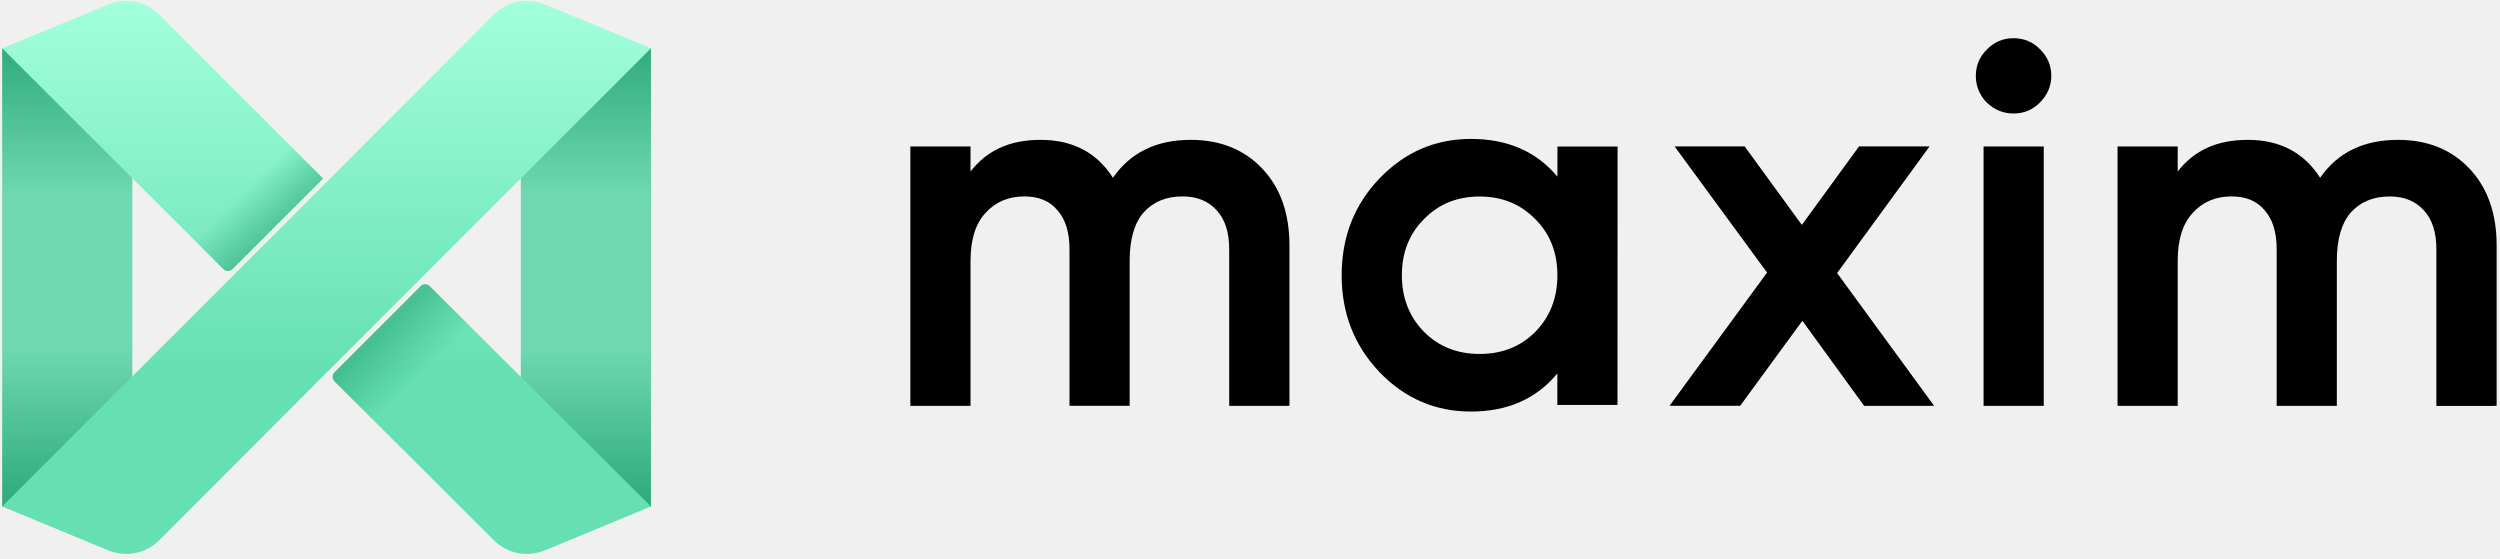
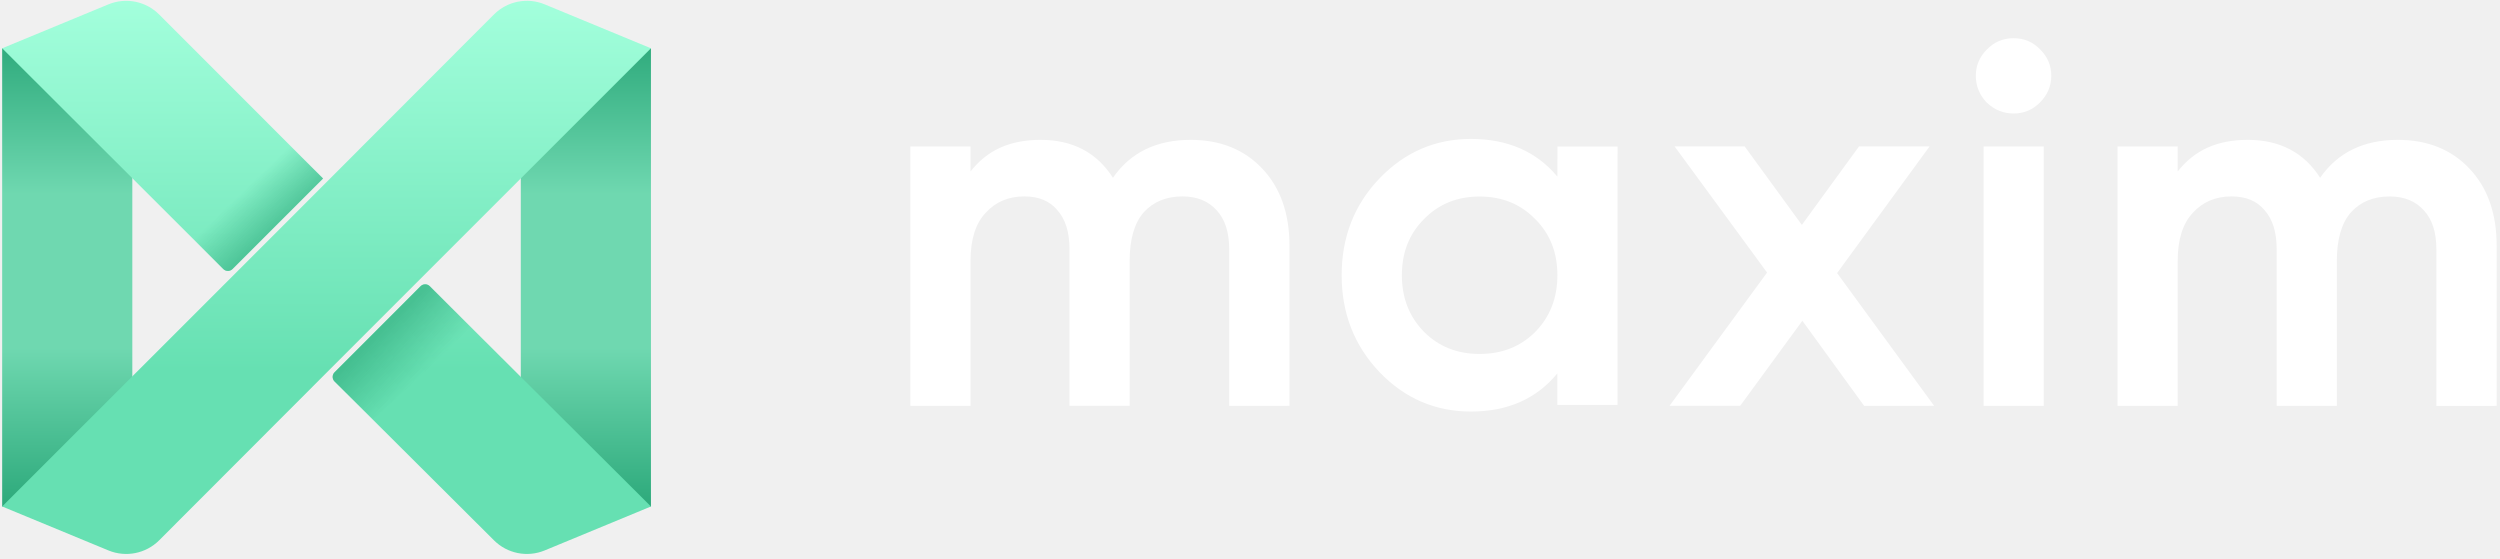
<svg xmlns="http://www.w3.org/2000/svg" width="461" height="103" viewBox="0 0 461 103" fill="none">
-   <g clip-path="url(#clip0_406_3959)">
-     <path fill-rule="evenodd" clip-rule="evenodd" d="M371.299 7.044C369.348 7.044 367.695 7.756 366.354 9.154C365.015 10.493 364.342 12.115 364.342 13.988C364.342 15.861 365.015 17.52 366.353 18.915L366.423 18.988H366.449C367.83 20.281 369.456 20.931 371.309 20.931C373.193 20.931 374.807 20.258 376.148 18.919C377.543 17.524 378.257 15.874 378.257 13.988C378.257 12.106 377.584 10.493 376.245 9.154C374.903 7.746 373.25 7.044 371.299 7.044ZM271.248 25.618C264.672 25.618 259.044 28.045 254.388 32.892C249.73 37.739 247.403 43.705 247.403 50.754C247.403 57.804 249.731 63.712 254.377 68.615L254.379 68.617C259.035 73.463 264.662 75.89 271.238 75.89C277.98 75.89 283.312 73.555 287.173 68.858V74.671H298.267L298.28 27.015H287.196L287.183 32.572C283.322 27.935 277.989 25.618 271.248 25.618ZM191.896 25.789C186.156 25.789 182.015 27.725 178.964 31.62V27.008H167.87V74.843H178.964V48.115C178.964 44.121 179.918 41.199 181.739 39.259L181.742 39.256C183.581 37.233 185.955 36.219 188.885 36.219C191.584 36.219 193.597 37.084 194.982 38.761L194.988 38.769C196.442 40.396 197.215 42.77 197.215 45.944V74.833H208.308V48.106C208.308 44.042 209.207 41.089 210.907 39.149C212.676 37.206 215.048 36.219 218.049 36.219C220.747 36.219 222.832 37.084 224.351 38.778L224.354 38.781C225.873 40.419 226.664 42.782 226.664 45.954V74.843H237.328L237.347 74.833H237.777V45.296C237.777 39.392 236.123 34.642 232.765 31.093C229.407 27.544 224.996 25.789 219.564 25.789C213.264 25.789 208.461 28.111 205.228 32.782C202.254 28.123 197.79 25.789 191.896 25.789ZM414.501 25.789C408.769 25.789 404.628 27.726 401.568 31.622V27.008H390.475V74.843H401.568V48.115C401.568 44.121 402.523 41.199 404.344 39.259L404.347 39.256C406.185 37.233 408.559 36.219 411.489 36.219C414.188 36.219 416.202 37.084 417.587 38.761L417.593 38.769C419.056 40.406 419.819 42.779 419.819 45.954V74.843H430.913V48.115C430.913 44.051 431.812 41.099 433.511 39.159C435.281 37.215 437.643 36.228 440.653 36.228C443.351 36.228 445.436 37.093 446.956 38.788L446.959 38.791C448.478 40.428 449.269 42.791 449.269 45.963V74.852H459.974L459.994 74.833H460.381V45.296C460.381 39.392 458.728 34.642 455.37 31.093C452.012 27.544 447.6 25.789 442.169 25.789C435.869 25.789 431.065 28.111 427.833 32.782C424.859 28.123 420.386 25.789 414.501 25.789ZM321.719 26.999H308.796L309.359 27.768L325.848 50.259L307.861 74.833H320.873L321.022 74.649L332.357 59.15L343.602 74.64L343.749 74.843H355.717L355.719 74.833H356.654L356.09 74.064L338.762 50.354L355.252 27.768L355.815 26.999H342.805L332.263 41.472L321.866 27.202L321.719 26.999ZM376.865 27.008H365.772V74.843H376.865V27.008ZM262.584 40.405C265.299 37.625 268.706 36.238 272.839 36.238C276.973 36.238 280.379 37.625 283.095 40.405L283.166 40.477H283.176C285.845 43.179 287.183 46.589 287.183 50.754C287.183 54.954 285.822 58.417 283.106 61.198C280.39 63.911 276.984 65.27 272.849 65.27C268.714 65.27 265.308 63.911 262.592 61.198C259.875 58.417 258.505 54.953 258.505 50.754C258.505 46.553 259.866 43.121 262.581 40.407L262.584 40.405Z" fill="black" />
-     <path d="M0.4 8.91H24.4V93.4H0.4V8.91Z" fill="url(#paint0_linear_406_3959)" />
-     <path d="M96.035 8.911H120.035V93.401H96.035V8.911Z" fill="url(#paint1_linear_406_3959)" />
-     <path fill-rule="evenodd" clip-rule="evenodd" d="M52.213 41.592L91.079 2.672C93.534 0.212 97.231 -0.525 100.444 0.803L120.035 8.905L61.067 67.874C61.055 67.887 61.042 67.899 61.03 67.91L29.357 99.629C26.901 102.089 23.204 102.826 19.992 101.498L0.4 93.396L52.213 41.592ZM59.571 32.914L29.357 2.68C26.901 0.216 23.202 -0.524 19.986 0.806L0.4 8.905L41.178 49.613C41.645 50.08 42.403 50.08 42.87 49.613L59.571 32.914ZM61.691 70.342L91.079 99.625C93.534 102.087 97.233 102.826 100.447 101.497L120.035 93.396L79.25 52.775C78.782 52.307 78.025 52.307 77.557 52.775L61.692 68.653C61.226 69.119 61.226 69.875 61.691 70.342Z" fill="url(#paint2_linear_406_3959)" />
-     <path opacity="0.7" d="M42.869 49.612L59.571 32.913L51.465 24.84L33.703 42.145L41.177 49.612C41.644 50.08 42.402 50.08 42.869 49.612Z" fill="url(#paint3_linear_406_3959)" />
-     <path opacity="0.7" d="M61.692 68.653C61.226 69.119 61.226 69.875 61.692 70.342L68.787 77.371L87.076 60.593L79.251 52.775C78.783 52.307 78.025 52.307 77.558 52.775L61.692 68.653Z" fill="url(#paint4_linear_406_3959)" />
-   </g>
+   <path fill-rule="evenodd" clip-rule="evenodd" d="M371.299 7.044C369.348 7.044 367.695 7.756 366.354 9.154C365.015 10.493 364.342 12.115 364.342 13.988C364.342 15.861 365.015 17.52 366.353 18.915L366.423 18.988H366.449C367.83 20.281 369.456 20.931 371.309 20.931C373.193 20.931 374.807 20.258 376.148 18.919C377.543 17.524 378.257 15.874 378.257 13.988C378.257 12.106 377.584 10.493 376.245 9.154C374.903 7.746 373.25 7.044 371.299 7.044ZM271.248 25.618C264.672 25.618 259.044 28.045 254.388 32.892C249.73 37.739 247.403 43.705 247.403 50.754C247.403 57.804 249.731 63.712 254.377 68.615L254.379 68.617C259.035 73.463 264.662 75.89 271.238 75.89C277.98 75.89 283.312 73.555 287.173 68.858V74.671H298.267L298.28 27.015H287.196L287.183 32.572C283.322 27.935 277.989 25.618 271.248 25.618ZM191.896 25.789C186.156 25.789 182.015 27.725 178.964 31.62V27.008H167.87V74.843H178.964V48.115C178.964 44.121 179.918 41.199 181.739 39.259L181.742 39.256C183.581 37.233 185.955 36.219 188.885 36.219C191.584 36.219 193.597 37.084 194.982 38.761L194.988 38.769C196.442 40.396 197.215 42.77 197.215 45.944V74.833H208.308V48.106C208.308 44.042 209.207 41.089 210.907 39.149C212.676 37.206 215.048 36.219 218.049 36.219C220.747 36.219 222.832 37.084 224.351 38.778L224.354 38.781C225.873 40.419 226.664 42.782 226.664 45.954V74.843H237.328L237.347 74.833H237.777V45.296C237.777 39.392 236.123 34.642 232.765 31.093C229.407 27.544 224.996 25.789 219.564 25.789C213.264 25.789 208.461 28.111 205.228 32.782C202.254 28.123 197.79 25.789 191.896 25.789ZM414.501 25.789C408.769 25.789 404.628 27.726 401.568 31.622V27.008H390.475V74.843H401.568V48.115C401.568 44.121 402.523 41.199 404.344 39.259L404.347 39.256C406.185 37.233 408.559 36.219 411.489 36.219C414.188 36.219 416.202 37.084 417.587 38.761L417.593 38.769C419.056 40.406 419.819 42.779 419.819 45.954V74.843H430.913V48.115C430.913 44.051 431.812 41.099 433.511 39.159C435.281 37.215 437.643 36.228 440.653 36.228C443.351 36.228 445.436 37.093 446.956 38.788L446.959 38.791C448.478 40.428 449.269 42.791 449.269 45.963V74.852H459.974L459.994 74.833H460.381V45.296C460.381 39.392 458.728 34.642 455.37 31.093C452.012 27.544 447.6 25.789 442.169 25.789C435.869 25.789 431.065 28.111 427.833 32.782C424.859 28.123 420.386 25.789 414.501 25.789ZM321.719 26.999H308.796L309.359 27.768L325.848 50.259L307.861 74.833H320.873L321.022 74.649L332.357 59.15L343.602 74.64L343.749 74.843H355.717L355.719 74.833H356.654L356.09 74.064L338.762 50.354L355.252 27.768L355.815 26.999H342.805L332.263 41.472L321.866 27.202L321.719 26.999ZM376.865 27.008H365.772V74.843H376.865V27.008ZM262.584 40.405C265.299 37.625 268.706 36.238 272.839 36.238C276.973 36.238 280.379 37.625 283.095 40.405L283.166 40.477H283.176C285.845 43.179 287.183 46.589 287.183 50.754C287.183 54.954 285.822 58.417 283.106 61.198C280.39 63.911 276.984 65.27 272.849 65.27C268.714 65.27 265.308 63.911 262.592 61.198C259.875 58.417 258.505 54.953 258.505 50.754C258.505 46.553 259.866 43.121 262.581 40.407L262.584 40.405Z" fill="white" />
+   <path d="M0.4 8.91H24.4V93.4H0.4V8.91Z" fill="url(#paint0_linear_107_2116)" />
+   <path d="M96.035 8.911H120.035V93.401H96.035V8.911Z" fill="url(#paint1_linear_107_2116)" />
+   <path fill-rule="evenodd" clip-rule="evenodd" d="M52.213 41.592L91.079 2.672C93.534 0.212 97.231 -0.525 100.444 0.803L120.035 8.905L61.067 67.874C61.055 67.887 61.042 67.899 61.03 67.91L29.357 99.629C26.901 102.089 23.204 102.826 19.992 101.498L0.4 93.396L52.213 41.592ZM59.571 32.914L29.357 2.68C26.901 0.216 23.202 -0.524 19.986 0.806L0.4 8.905L41.178 49.613C41.645 50.08 42.403 50.08 42.87 49.613L59.571 32.914ZM61.691 70.342L91.079 99.625C93.534 102.087 97.233 102.826 100.447 101.497L120.035 93.396L79.25 52.775C78.782 52.307 78.025 52.307 77.557 52.775L61.692 68.653C61.226 69.119 61.226 69.875 61.691 70.342Z" fill="url(#paint2_linear_107_2116)" />
+   <path opacity="0.7" d="M42.869 49.612L59.571 32.913L51.465 24.84L33.703 42.145L41.177 49.612C41.644 50.08 42.402 50.08 42.869 49.612Z" fill="url(#paint3_linear_107_2116)" />
+   <path opacity="0.7" d="M61.692 68.653C61.226 69.119 61.226 69.875 61.692 70.342L68.787 77.371L87.076 60.593L79.251 52.775C78.783 52.307 78.025 52.307 77.558 52.775L61.692 68.653Z" fill="url(#paint4_linear_107_2116)" />
  <defs>
-     <linearGradient id="paint0_linear_406_3959" x1="12.4" y1="4.915" x2="12.4" y2="95.448" gradientUnits="userSpaceOnUse">
+     <linearGradient id="paint0_linear_107_2116" x1="12.4" y1="4.915" x2="12.4" y2="95.448" gradientUnits="userSpaceOnUse">
      <stop stop-color="#27A576" />
      <stop offset="0.341" stop-color="#6FD8B0" />
      <stop offset="0.5" stop-color="#6FD8B0" />
      <stop offset="0.655" stop-color="#6FD8B0" />
      <stop offset="1" stop-color="#28A677" />
    </linearGradient>
-     <linearGradient id="paint1_linear_406_3959" x1="108.035" y1="4.916" x2="108.035" y2="95.45" gradientUnits="userSpaceOnUse">
+     <linearGradient id="paint1_linear_107_2116" x1="108.035" y1="4.916" x2="108.035" y2="95.45" gradientUnits="userSpaceOnUse">
      <stop stop-color="#27A576" />
      <stop offset="0.341" stop-color="#6FD8B0" />
      <stop offset="0.5" stop-color="#6FD8B0" />
      <stop offset="0.655" stop-color="#6FD8B0" />
      <stop offset="1" stop-color="#28A677" />
    </linearGradient>
-     <linearGradient id="paint2_linear_406_3959" x1="60.218" y1="0.151" x2="60.218" y2="68.225" gradientUnits="userSpaceOnUse">
+     <linearGradient id="paint2_linear_107_2116" x1="60.218" y1="0.151" x2="60.218" y2="68.225" gradientUnits="userSpaceOnUse">
      <stop stop-color="#A3FFDC" />
      <stop offset="1" stop-color="#66E0B2" />
    </linearGradient>
-     <linearGradient id="paint3_linear_406_3959" x1="48.457" y1="45.422" x2="41.63" y2="38.362" gradientUnits="userSpaceOnUse">
+     <linearGradient id="paint3_linear_107_2116" x1="48.457" y1="45.422" x2="41.63" y2="38.362" gradientUnits="userSpaceOnUse">
      <stop stop-color="#36B082" />
      <stop offset="1" stop-color="#36B082" stop-opacity="0" />
    </linearGradient>
-     <linearGradient id="paint4_linear_406_3959" x1="66.642" y1="64.6" x2="74.364" y2="72.569" gradientUnits="userSpaceOnUse">
+     <linearGradient id="paint4_linear_107_2116" x1="66.642" y1="64.6" x2="74.364" y2="72.569" gradientUnits="userSpaceOnUse">
      <stop stop-color="#36B082" />
      <stop offset="1" stop-color="#36B082" stop-opacity="0" />
    </linearGradient>
-     <clipPath id="clip0_406_3959">
-       <rect width="461" height="103" fill="white" />
-     </clipPath>
  </defs>
</svg>
